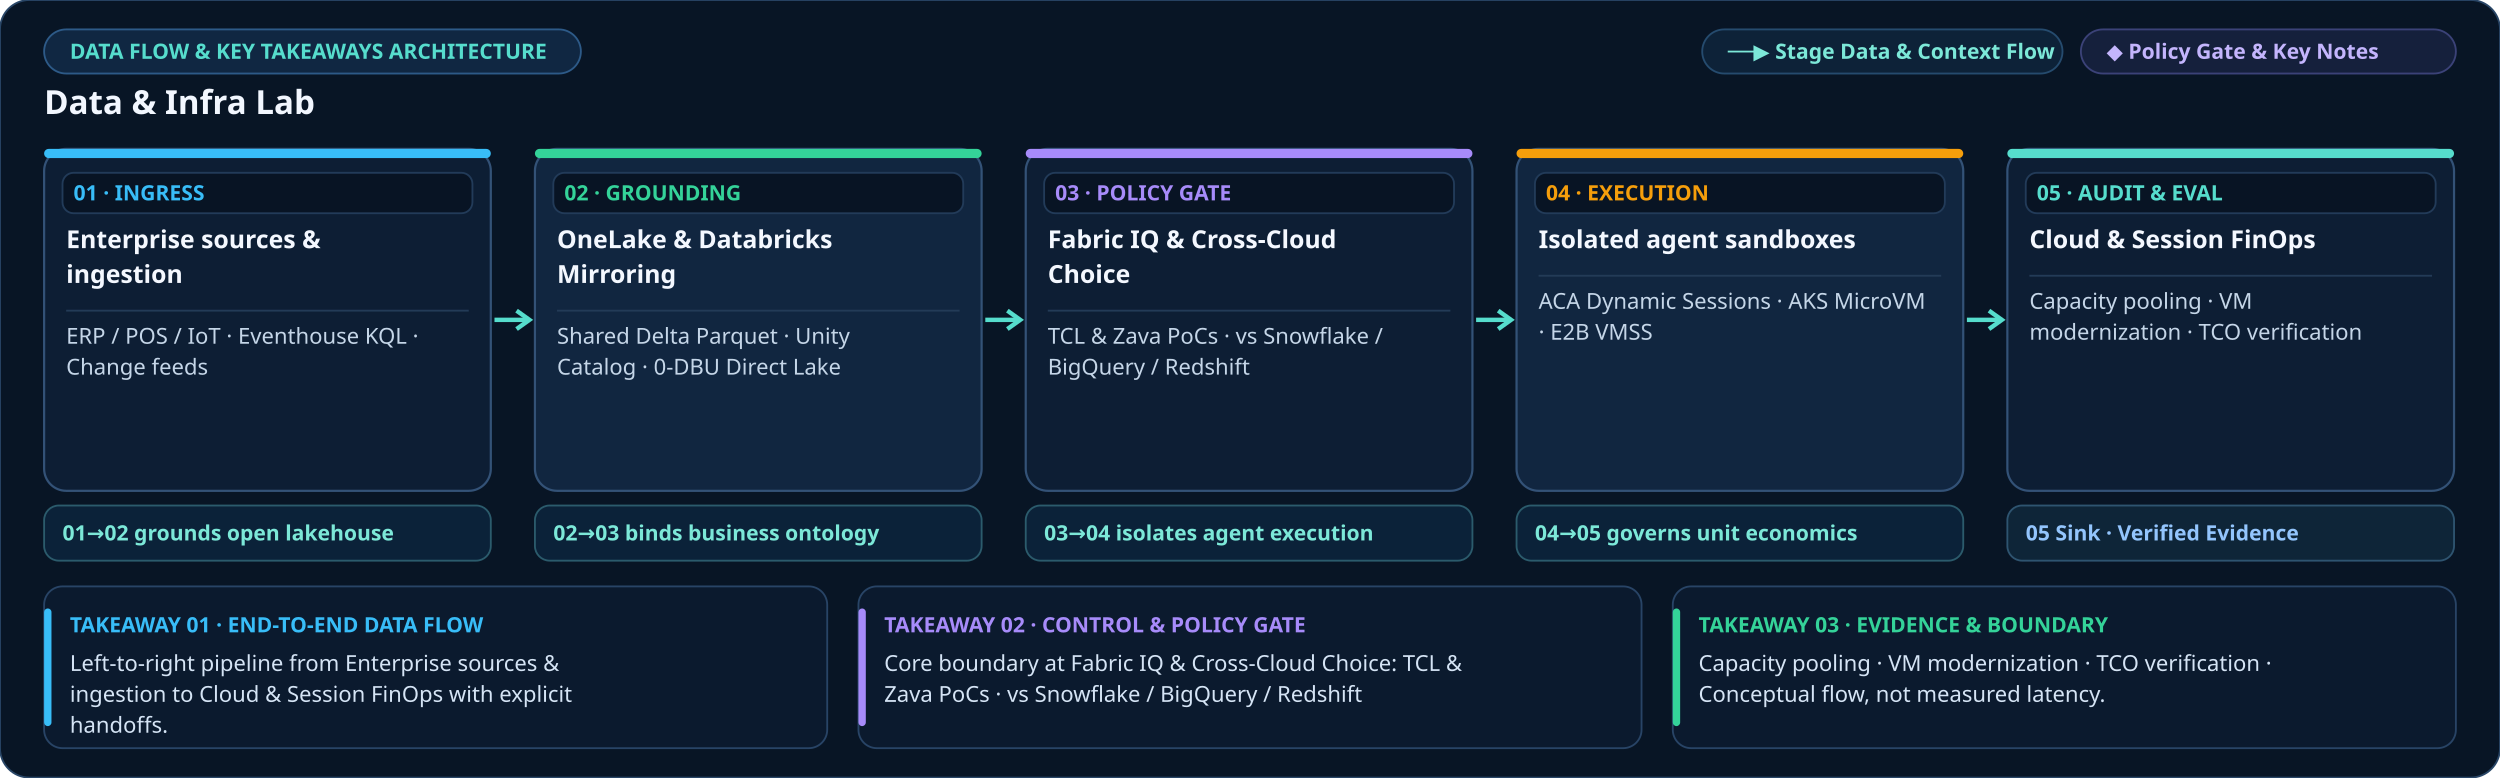
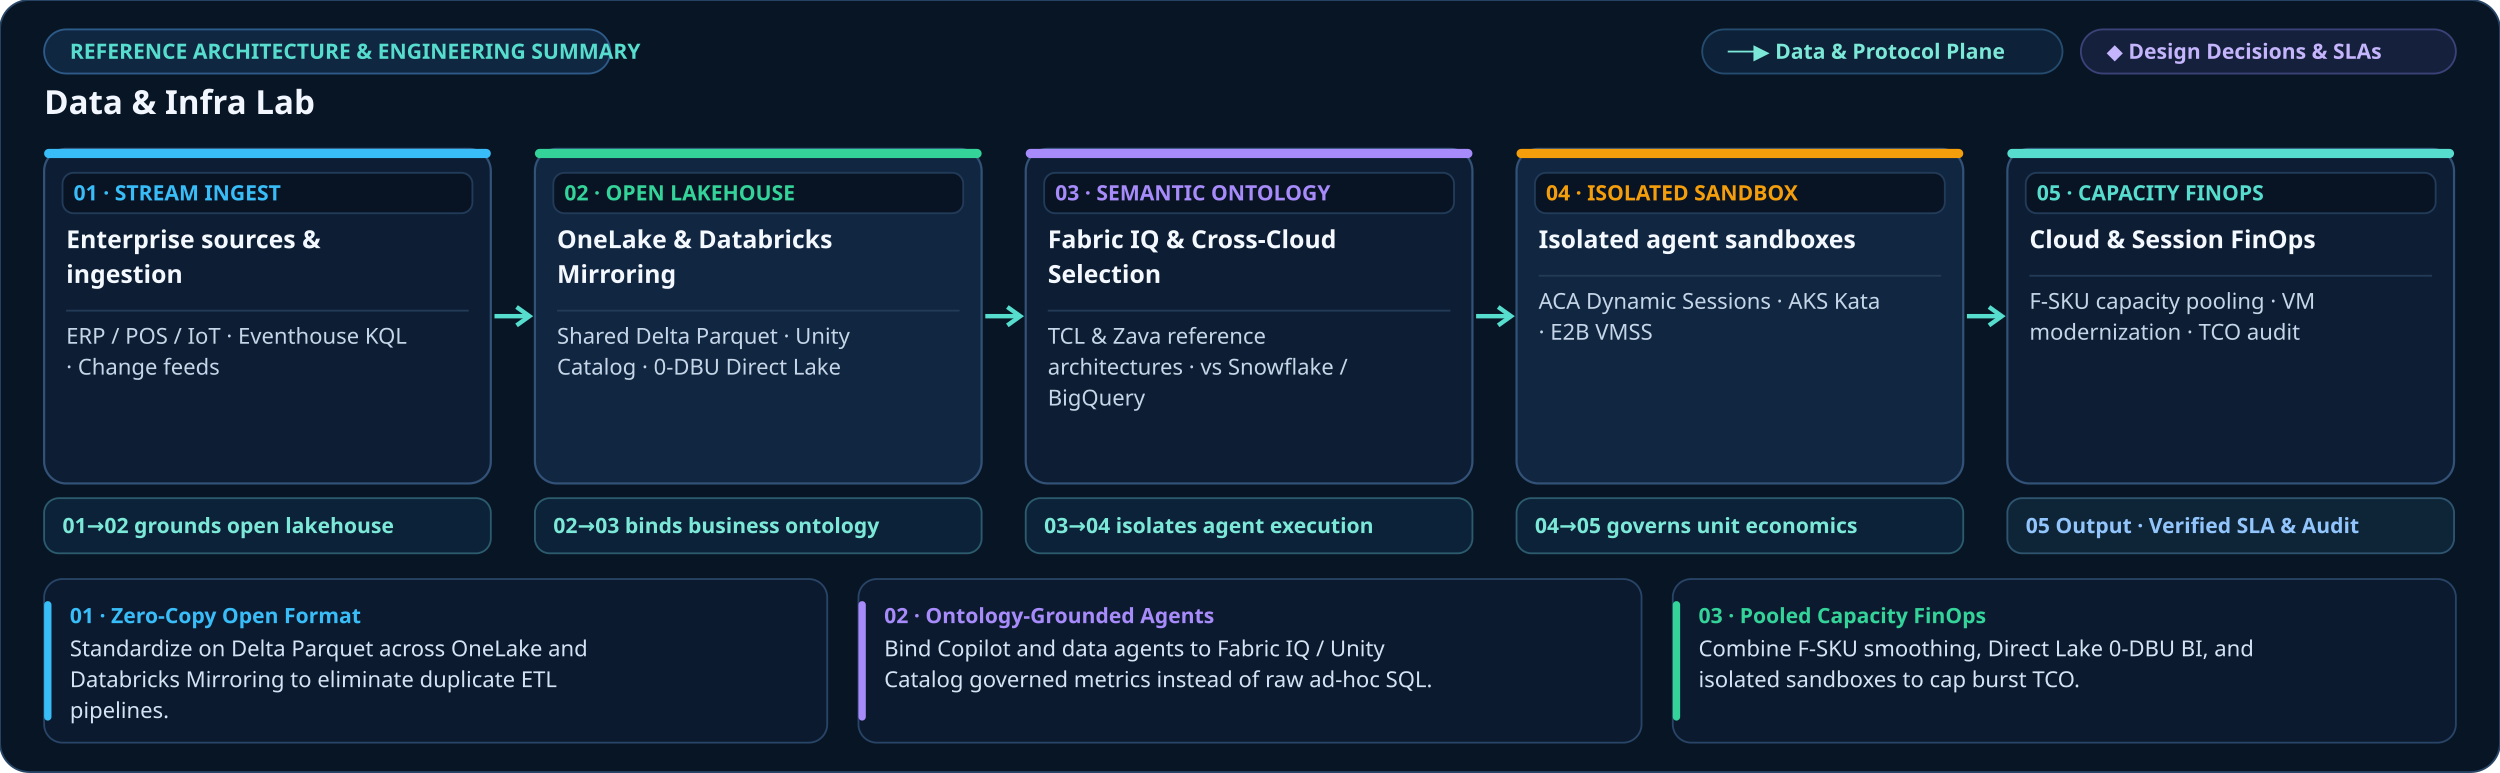
- <svg xmlns="http://www.w3.org/2000/svg" lang="en" class="knowledge-graph-wide" role="img" aria-labelledby="knowledge-12bb12b76595-title knowledge-12bb12b76595-desc" viewBox="0 0 1360 423" width="1360" style="width:100%;height:auto;margin:0 auto;font-family:system-ui,sans-serif">
-   <rect width="1360" height="423" rx="16" fill="#081525" stroke="#284566" />
-   <rect x="24" y="16" width="292" height="24" rx="12" fill="#102742" stroke="#2d5a88" />
+ <svg xmlns="http://www.w3.org/2000/svg" lang="en" class="knowledge-graph-wide" role="img" aria-labelledby="knowledge-f12815410847-title knowledge-f12815410847-desc" viewBox="0 0 1360 420" width="1360" style="width:100%;height:auto;margin:0 auto;font-family:system-ui,sans-serif">
+   <rect width="1360" height="420" rx="16" fill="#081525" stroke="#284566" />
+   <rect x="24" y="16" width="308" height="24" rx="12" fill="#102742" stroke="#2d5a88" />
  <text x="38" y="32" fill="#56ddcd" font-size="11.5" font-weight="700">
-     <tspan x="38" dy="0">DATA FLOW &amp; KEY TAKEAWAYS ARCHITECTURE</tspan>
+     <tspan x="38" dy="0">REFERENCE ARCHITECTURE &amp; ENGINEERING SUMMARY</tspan>
  </text>
  <rect x="926" y="16" width="196" height="24" rx="12" fill="#0d2238" stroke="#254b6e" />
  <text x="940" y="32" fill="#7ce8d8" font-size="11.5" font-weight="600">
-     <tspan x="940" dy="0">──▶ Stage Data &amp; Context Flow</tspan>
+     <tspan x="940" dy="0">──▶ Data &amp; Protocol Plane</tspan>
  </text>
  <rect x="1132" y="16" width="204" height="24" rx="12" fill="#15203c" stroke="#3b4278" />
  <text x="1146" y="32" fill="#c4b5fd" font-size="11.5" font-weight="600">
-     <tspan x="1146" dy="0">◆ Policy Gate &amp; Key Notes</tspan>
+     <tspan x="1146" dy="0">◆ Design Decisions &amp; SLAs</tspan>
  </text>
  <text x="24" y="62" fill="#f2f7ff" font-size="18" font-weight="700">
    <tspan x="24" dy="0">Data &amp; Infra Lab</tspan>
  </text>
  <g data-concept="1">
-     <rect x="24" y="81" width="243" height="186" rx="12" fill="#0d1e34" stroke="#335277" stroke-width="1.2" />
+     <rect x="24" y="81" width="243" height="182" rx="12" fill="#0d1e34" stroke="#335277" stroke-width="1.2" />
    <rect x="24" y="81" width="243" height="5" rx="2.5" fill="#38bdf8" />
    <rect x="34" y="94" width="223" height="22" rx="6" fill="#081424" stroke="#223b59" />
    <text x="40" y="109" fill="#38bdf8" font-size="11.5" font-weight="700">
-       <tspan x="40" dy="0">01 · INGRESS</tspan>
+       <tspan x="40" dy="0">01 · STREAM INGEST</tspan>
    </text>
    <text x="36" y="135" fill="#f4f8ff" font-size="13.5" font-weight="700">
      <tspan x="36" dy="0">Enterprise sources &amp;</tspan>
      <tspan x="36" dy="18.9">ingestion</tspan>
    </text>
    <path d="M36 169 H255" stroke="#233b57" stroke-width="1" />
    <text x="36" y="187" fill="#c5d6e8" font-size="12" font-weight="400">
-       <tspan x="36" dy="0">ERP / POS / IoT · Eventhouse KQL ·</tspan>
-       <tspan x="36" dy="16.8">Change feeds</tspan>
+       <tspan x="36" dy="0">ERP / POS / IoT · Eventhouse KQL</tspan>
+       <tspan x="36" dy="16.8">· Change feeds</tspan>
    </text>
  </g>
  <g data-relationship="grounds open lakehouse">
-     <path d="M269 174 H287" fill="none" stroke="#56ddcd" stroke-width="2.4" />
-     <path d="M281 169 L288 174 L281 179" fill="none" stroke="#56ddcd" stroke-width="2.4" />
-     <rect x="24" y="275" width="243" height="30" rx="8" fill="#0b2239" stroke="#2b5b6c" />
-     <text x="34" y="294" fill="#7ce8d8" font-size="11.5" font-weight="600">
+     <path d="M269 172 H287" fill="none" stroke="#56ddcd" stroke-width="2.4" />
+     <path d="M281 167 L288 172 L281 177" fill="none" stroke="#56ddcd" stroke-width="2.4" />
+     <rect x="24" y="271" width="243" height="30" rx="8" fill="#0b2239" stroke="#2b5b6c" />
+     <text x="34" y="290" fill="#7ce8d8" font-size="11.5" font-weight="600">
      <tspan x="34" dy="0">01→02 grounds open lakehouse</tspan>
    </text>
  </g>
  <g data-concept="2">
-     <rect x="291" y="81" width="243" height="186" rx="12" fill="#112640" stroke="#335277" stroke-width="1.2" />
+     <rect x="291" y="81" width="243" height="182" rx="12" fill="#112640" stroke="#335277" stroke-width="1.2" />
    <rect x="291" y="81" width="243" height="5" rx="2.5" fill="#34d399" />
    <rect x="301" y="94" width="223" height="22" rx="6" fill="#081424" stroke="#223b59" />
    <text x="307" y="109" fill="#34d399" font-size="11.5" font-weight="700">
-       <tspan x="307" dy="0">02 · GROUNDING</tspan>
+       <tspan x="307" dy="0">02 · OPEN LAKEHOUSE</tspan>
    </text>
    <text x="303" y="135" fill="#f4f8ff" font-size="13.5" font-weight="700">
      <tspan x="303" dy="0">OneLake &amp; Databricks</tspan>
      <tspan x="303" dy="18.9">Mirroring</tspan>
    </text>
    <path d="M303 169 H522" stroke="#233b57" stroke-width="1" />
    <text x="303" y="187" fill="#c5d6e8" font-size="12" font-weight="400">
      <tspan x="303" dy="0">Shared Delta Parquet · Unity</tspan>
      <tspan x="303" dy="16.8">Catalog · 0-DBU Direct Lake</tspan>
    </text>
  </g>
  <g data-relationship="binds business ontology">
-     <path d="M536 174 H554" fill="none" stroke="#56ddcd" stroke-width="2.4" />
-     <path d="M548 169 L555 174 L548 179" fill="none" stroke="#56ddcd" stroke-width="2.4" />
-     <rect x="291" y="275" width="243" height="30" rx="8" fill="#0b2239" stroke="#2b5b6c" />
-     <text x="301" y="294" fill="#7ce8d8" font-size="11.5" font-weight="600">
+     <path d="M536 172 H554" fill="none" stroke="#56ddcd" stroke-width="2.4" />
+     <path d="M548 167 L555 172 L548 177" fill="none" stroke="#56ddcd" stroke-width="2.4" />
+     <rect x="291" y="271" width="243" height="30" rx="8" fill="#0b2239" stroke="#2b5b6c" />
+     <text x="301" y="290" fill="#7ce8d8" font-size="11.5" font-weight="600">
      <tspan x="301" dy="0">02→03 binds business ontology</tspan>
    </text>
  </g>
  <g data-concept="3">
-     <rect x="558" y="81" width="243" height="186" rx="12" fill="#0d1e34" stroke="#335277" stroke-width="1.2" />
+     <rect x="558" y="81" width="243" height="182" rx="12" fill="#0d1e34" stroke="#335277" stroke-width="1.2" />
    <rect x="558" y="81" width="243" height="5" rx="2.5" fill="#a78bfa" />
    <rect x="568" y="94" width="223" height="22" rx="6" fill="#081424" stroke="#223b59" />
    <text x="574" y="109" fill="#a78bfa" font-size="11.5" font-weight="700">
-       <tspan x="574" dy="0">03 · POLICY GATE</tspan>
+       <tspan x="574" dy="0">03 · SEMANTIC ONTOLOGY</tspan>
    </text>
    <text x="570" y="135" fill="#f4f8ff" font-size="13.5" font-weight="700">
      <tspan x="570" dy="0">Fabric IQ &amp; Cross-Cloud</tspan>
-       <tspan x="570" dy="18.9">Choice</tspan>
+       <tspan x="570" dy="18.9">Selection</tspan>
    </text>
    <path d="M570 169 H789" stroke="#233b57" stroke-width="1" />
    <text x="570" y="187" fill="#c5d6e8" font-size="12" font-weight="400">
-       <tspan x="570" dy="0">TCL &amp; Zava PoCs · vs Snowflake /</tspan>
-       <tspan x="570" dy="16.8">BigQuery / Redshift</tspan>
+       <tspan x="570" dy="0">TCL &amp; Zava reference</tspan>
+       <tspan x="570" dy="16.8">architectures · vs Snowflake /</tspan>
+       <tspan x="570" dy="16.8">BigQuery</tspan>
    </text>
  </g>
  <g data-relationship="isolates agent execution">
-     <path d="M803 174 H821" fill="none" stroke="#56ddcd" stroke-width="2.4" />
-     <path d="M815 169 L822 174 L815 179" fill="none" stroke="#56ddcd" stroke-width="2.4" />
-     <rect x="558" y="275" width="243" height="30" rx="8" fill="#0b2239" stroke="#2b5b6c" />
-     <text x="568" y="294" fill="#7ce8d8" font-size="11.5" font-weight="600">
+     <path d="M803 172 H821" fill="none" stroke="#56ddcd" stroke-width="2.4" />
+     <path d="M815 167 L822 172 L815 177" fill="none" stroke="#56ddcd" stroke-width="2.4" />
+     <rect x="558" y="271" width="243" height="30" rx="8" fill="#0b2239" stroke="#2b5b6c" />
+     <text x="568" y="290" fill="#7ce8d8" font-size="11.5" font-weight="600">
      <tspan x="568" dy="0">03→04 isolates agent execution</tspan>
    </text>
  </g>
  <g data-concept="4">
-     <rect x="825" y="81" width="243" height="186" rx="12" fill="#112640" stroke="#335277" stroke-width="1.2" />
+     <rect x="825" y="81" width="243" height="182" rx="12" fill="#112640" stroke="#335277" stroke-width="1.2" />
    <rect x="825" y="81" width="243" height="5" rx="2.5" fill="#f59e0b" />
    <rect x="835" y="94" width="223" height="22" rx="6" fill="#081424" stroke="#223b59" />
    <text x="841" y="109" fill="#f59e0b" font-size="11.5" font-weight="700">
-       <tspan x="841" dy="0">04 · EXECUTION</tspan>
+       <tspan x="841" dy="0">04 · ISOLATED SANDBOX</tspan>
    </text>
    <text x="837" y="135" fill="#f4f8ff" font-size="13.5" font-weight="700">
      <tspan x="837" dy="0">Isolated agent sandboxes</tspan>
    </text>
    <path d="M837 150 H1056" stroke="#233b57" stroke-width="1" />
    <text x="837" y="168" fill="#c5d6e8" font-size="12" font-weight="400">
-       <tspan x="837" dy="0">ACA Dynamic Sessions · AKS MicroVM</tspan>
+       <tspan x="837" dy="0">ACA Dynamic Sessions · AKS Kata</tspan>
      <tspan x="837" dy="16.8">· E2B VMSS</tspan>
    </text>
  </g>
  <g data-relationship="governs unit economics">
-     <path d="M1070 174 H1088" fill="none" stroke="#56ddcd" stroke-width="2.4" />
-     <path d="M1082 169 L1089 174 L1082 179" fill="none" stroke="#56ddcd" stroke-width="2.4" />
-     <rect x="825" y="275" width="243" height="30" rx="8" fill="#0b2239" stroke="#2b5b6c" />
-     <text x="835" y="294" fill="#7ce8d8" font-size="11.5" font-weight="600">
+     <path d="M1070 172 H1088" fill="none" stroke="#56ddcd" stroke-width="2.4" />
+     <path d="M1082 167 L1089 172 L1082 177" fill="none" stroke="#56ddcd" stroke-width="2.4" />
+     <rect x="825" y="271" width="243" height="30" rx="8" fill="#0b2239" stroke="#2b5b6c" />
+     <text x="835" y="290" fill="#7ce8d8" font-size="11.5" font-weight="600">
      <tspan x="835" dy="0">04→05 governs unit economics</tspan>
    </text>
  </g>
  <g data-concept="5">
-     <rect x="1092" y="81" width="243" height="186" rx="12" fill="#0d1e34" stroke="#335277" stroke-width="1.2" />
+     <rect x="1092" y="81" width="243" height="182" rx="12" fill="#0d1e34" stroke="#335277" stroke-width="1.2" />
    <rect x="1092" y="81" width="243" height="5" rx="2.5" fill="#56ddcd" />
    <rect x="1102" y="94" width="223" height="22" rx="6" fill="#081424" stroke="#223b59" />
    <text x="1108" y="109" fill="#56ddcd" font-size="11.5" font-weight="700">
-       <tspan x="1108" dy="0">05 · AUDIT &amp; EVAL</tspan>
+       <tspan x="1108" dy="0">05 · CAPACITY FINOPS</tspan>
    </text>
    <text x="1104" y="135" fill="#f4f8ff" font-size="13.5" font-weight="700">
      <tspan x="1104" dy="0">Cloud &amp; Session FinOps</tspan>
    </text>
    <path d="M1104 150 H1323" stroke="#233b57" stroke-width="1" />
    <text x="1104" y="168" fill="#c5d6e8" font-size="12" font-weight="400">
-       <tspan x="1104" dy="0">Capacity pooling · VM</tspan>
-       <tspan x="1104" dy="16.8">modernization · TCO verification</tspan>
+       <tspan x="1104" dy="0">F-SKU capacity pooling · VM</tspan>
+       <tspan x="1104" dy="16.8">modernization · TCO audit</tspan>
    </text>
  </g>
-   <rect x="1092" y="275" width="243" height="30" rx="8" fill="#0e2538" stroke="#2e5470" />
-   <text x="1102" y="294" fill="#93c5fd" font-size="11.5" font-weight="600">
-     <tspan x="1102" dy="0">05 Sink · Verified Evidence</tspan>
+   <rect x="1092" y="271" width="243" height="30" rx="8" fill="#0e2538" stroke="#2e5470" />
+   <text x="1102" y="290" fill="#93c5fd" font-size="11.5" font-weight="600">
+     <tspan x="1102" dy="0">05 Output · Verified SLA &amp; Audit</tspan>
  </text>
  <g data-takeaway="1">
-     <rect x="24" y="319" width="426" height="88" rx="10" fill="#0b1a2e" stroke="#284466" />
-     <rect x="24" y="331" width="4" height="64" rx="2" fill="#38bdf8" />
-     <text x="38" y="344" fill="#38bdf8" font-size="11.5" font-weight="700">
-       <tspan x="38" dy="0">TAKEAWAY 01 · END-TO-END DATA FLOW</tspan>
+     <rect x="24" y="315" width="426" height="89" rx="10" fill="#0b1a2e" stroke="#284466" />
+     <rect x="24" y="327" width="4" height="65" rx="2" fill="#38bdf8" />
+     <text x="38" y="339" fill="#38bdf8" font-size="11.5" font-weight="700">
+       <tspan x="38" dy="0">01 · Zero-Copy Open Format</tspan>
    </text>
-     <text x="38" y="365" fill="#d5e4f5" font-size="12" font-weight="400">
-       <tspan x="38" dy="0">Left-to-right pipeline from Enterprise sources &amp;</tspan>
-       <tspan x="38" dy="16.8">ingestion to Cloud &amp; Session FinOps with explicit</tspan>
-       <tspan x="38" dy="16.8">handoffs.</tspan>
+     <text x="38" y="357" fill="#d5e4f5" font-size="12" font-weight="400">
+       <tspan x="38" dy="0">Standardize on Delta Parquet across OneLake and</tspan>
+       <tspan x="38" dy="16.8">Databricks Mirroring to eliminate duplicate ETL</tspan>
+       <tspan x="38" dy="16.8">pipelines.</tspan>
    </text>
  </g>
  <g data-takeaway="2">
-     <rect x="467" y="319" width="426" height="88" rx="10" fill="#0b1a2e" stroke="#284466" />
-     <rect x="467" y="331" width="4" height="64" rx="2" fill="#a78bfa" />
-     <text x="481" y="344" fill="#a78bfa" font-size="11.5" font-weight="700">
-       <tspan x="481" dy="0">TAKEAWAY 02 · CONTROL &amp; POLICY GATE</tspan>
+     <rect x="467" y="315" width="426" height="89" rx="10" fill="#0b1a2e" stroke="#284466" />
+     <rect x="467" y="327" width="4" height="65" rx="2" fill="#a78bfa" />
+     <text x="481" y="339" fill="#a78bfa" font-size="11.5" font-weight="700">
+       <tspan x="481" dy="0">02 · Ontology-Grounded Agents</tspan>
    </text>
-     <text x="481" y="365" fill="#d5e4f5" font-size="12" font-weight="400">
-       <tspan x="481" dy="0">Core boundary at Fabric IQ &amp; Cross-Cloud Choice: TCL &amp;</tspan>
-       <tspan x="481" dy="16.8">Zava PoCs · vs Snowflake / BigQuery / Redshift</tspan>
+     <text x="481" y="357" fill="#d5e4f5" font-size="12" font-weight="400">
+       <tspan x="481" dy="0">Bind Copilot and data agents to Fabric IQ / Unity</tspan>
+       <tspan x="481" dy="16.8">Catalog governed metrics instead of raw ad-hoc SQL.</tspan>
    </text>
  </g>
  <g data-takeaway="3">
-     <rect x="910" y="319" width="426" height="88" rx="10" fill="#0b1a2e" stroke="#284466" />
-     <rect x="910" y="331" width="4" height="64" rx="2" fill="#34d399" />
-     <text x="924" y="344" fill="#34d399" font-size="11.5" font-weight="700">
-       <tspan x="924" dy="0">TAKEAWAY 03 · EVIDENCE &amp; BOUNDARY</tspan>
+     <rect x="910" y="315" width="426" height="89" rx="10" fill="#0b1a2e" stroke="#284466" />
+     <rect x="910" y="327" width="4" height="65" rx="2" fill="#34d399" />
+     <text x="924" y="339" fill="#34d399" font-size="11.5" font-weight="700">
+       <tspan x="924" dy="0">03 · Pooled Capacity FinOps</tspan>
    </text>
-     <text x="924" y="365" fill="#d5e4f5" font-size="12" font-weight="400">
-       <tspan x="924" dy="0">Capacity pooling · VM modernization · TCO verification ·</tspan>
-       <tspan x="924" dy="16.8">Conceptual flow, not measured latency.</tspan>
+     <text x="924" y="357" fill="#d5e4f5" font-size="12" font-weight="400">
+       <tspan x="924" dy="0">Combine F-SKU smoothing, Direct Lake 0-DBU BI, and</tspan>
+       <tspan x="924" dy="16.8">isolated sandboxes to cap burst TCO.</tspan>
    </text>
  </g>
</svg>
